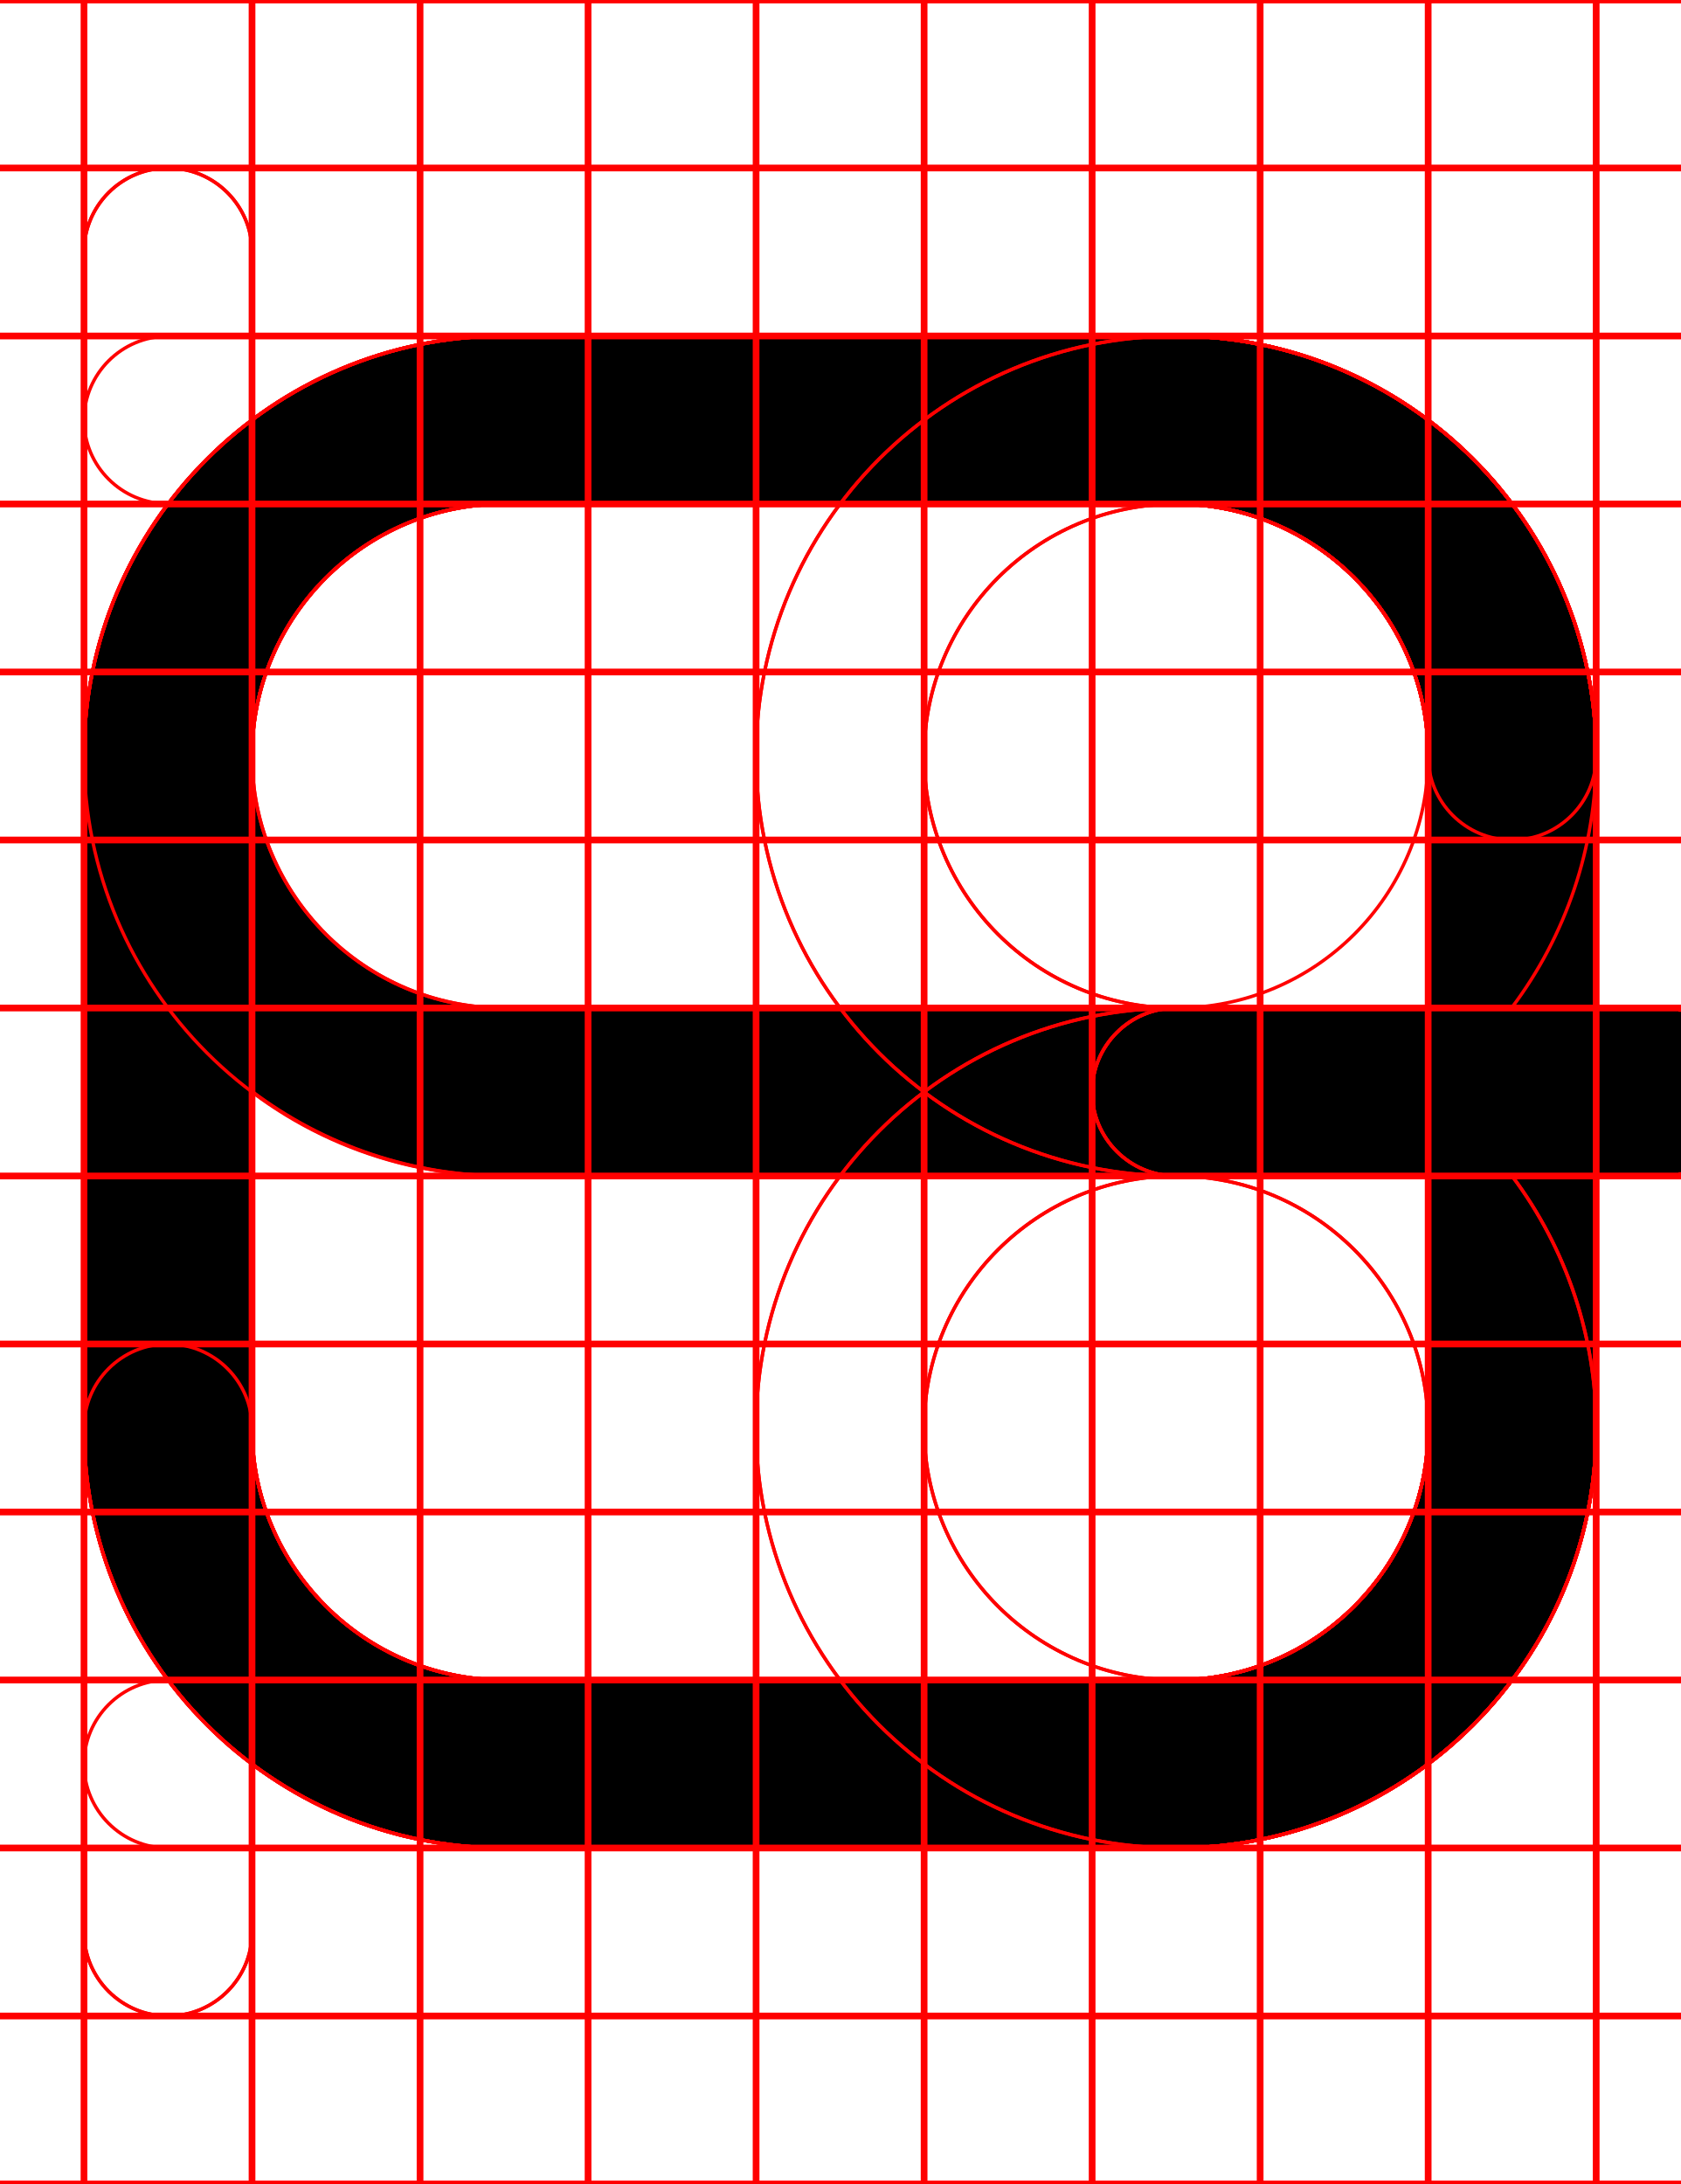
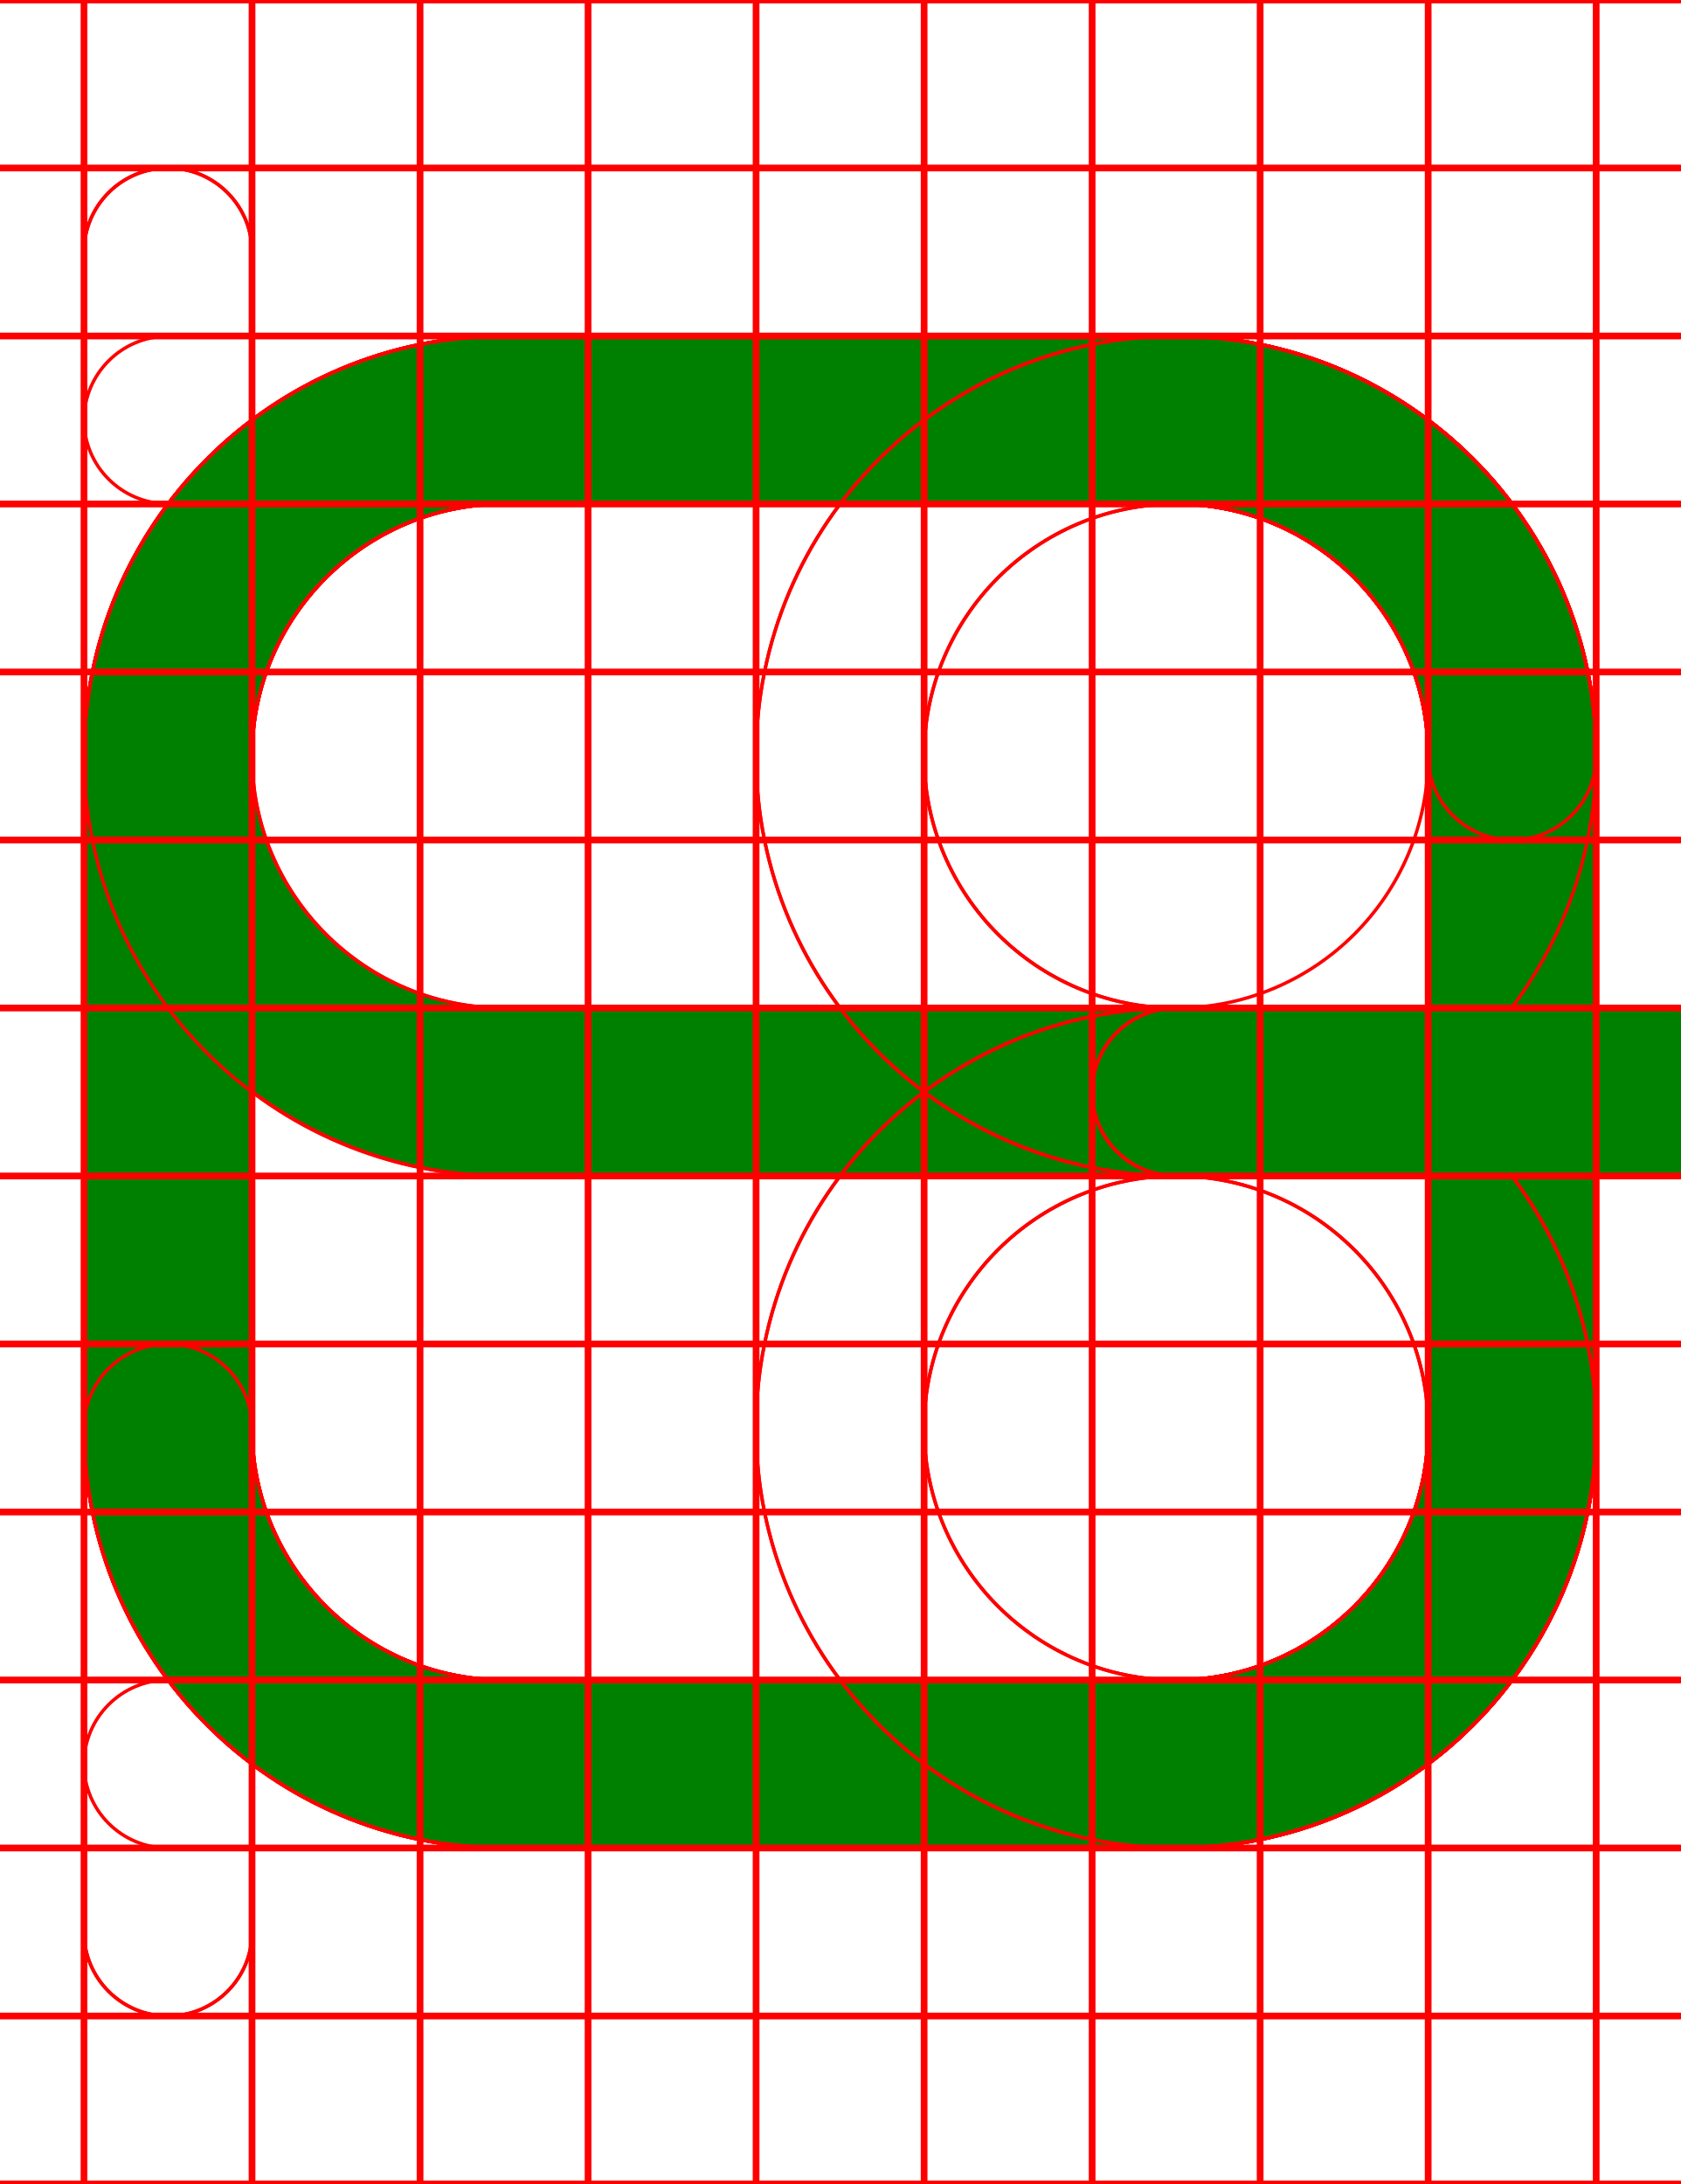
<svg xmlns="http://www.w3.org/2000/svg" width="500" height="650">
-   <path d="M 150 100 A 125 125 0 0 0 25 225 L 25 425 A 125 125 0 0 0 150 550 L 350 550 A 125 125 0 0 0 475 425 L 475 350 L 500 350 L 500 349.93 A 25 25 0 0 0 525 325 A 25 25 0 0 0 500 300.07 L 500 300 L 475 300 L 475 225 A 125 125 0 0 0 350 100 L 150 100 z M 150 150 L 350 150 A 75 75 0 0 1 425 225 L 425 300 L 150 300 A 75 75 0 0 1 75 225 A 75 75 0 0 1 150 150 z M 75 324.811 A 125 125 0 0 0 150 350 L 425 350 L 425 425 A 75 75 0 0 1 350 500 L 150 500 A 75 75 0 0 1 75 425 L 75 324.811 z " />
+   <path fill="green" d="M 150 100 A 125 125 0 0 0 25 225 L 25 425 A 125 125 0 0 0 150 550 L 350 550 A 125 125 0 0 0 475 425 L 475 350 L 500 350 L 500 349.93 A 25 25 0 0 0 525 325 A 25 25 0 0 0 500 300.07 L 500 300 L 475 300 L 475 225 A 125 125 0 0 0 350 100 L 150 100 z M 150 150 L 350 150 A 75 75 0 0 1 425 225 L 425 300 L 150 300 A 75 75 0 0 1 75 225 A 75 75 0 0 1 150 150 z M 75 324.811 A 125 125 0 0 0 150 350 L 425 350 L 425 425 A 75 75 0 0 1 350 500 L 150 500 A 75 75 0 0 1 75 425 L 75 324.811 z " />
  <path d="M 350 100 A 125 125 0 0 0 225 225 A 125 125 0 0 0 350 350 L 425 350 L 425 425 A 75 75 0 0 1 350 500 L 50 500 A 25 25 0 0 0 25 525 A 25 25 0 0 0 50 550 L 350 550 A 125 125 0 0 0 475 425 L 475 350 L 500 350 L 500 349.93 A 25 25 0 0 0 525 325 A 25 25 0 0 0 500 300.07 L 500 300 L 475 300 L 475 225 A 125 125 0 0 0 350 100 z M 350 150 A 75 75 0 0 1 425 225 L 425 300 L 350 300 A 75 75 0 0 1 275 225 A 75 75 0 0 1 350 150 z " style="fill:none;stroke:red;" />
  <path d="M 50 50 A 25 25 0 0 0 25 75 L 25 425 A 125 125 0 0 0 150 550 L 350 550 A 125 125 0 0 0 475 425 L 475 350 L 500 350 L 500 349.93 A 25 25 0 0 0 525 325 A 25 25 0 0 0 500 300.07 L 500 300 L 475 300 L 475 225 A 125 125 0 0 0 350 100 A 125 125 0 0 0 225 225 A 125 125 0 0 0 350 350 L 425 350 L 425 425 A 75 75 0 0 1 350 500 L 150 500 A 75 75 0 0 1 75 425 L 75 75 A 25 25 0 0 0 50 50 z M 350 150 A 75 75 0 0 1 425 225 L 425 300 L 350 300 A 75 75 0 0 1 275 225 A 75 75 0 0 1 350 150 z " style="fill:none;stroke:red;" />
  <path d="M 44.439 50.631 A 25 25 0 0 0 25 75 L 25 425 A 125 125 0 0 0 150 550 L 350 550 A 125 125 0 0 0 475 425 A 125 125 0 0 0 449.98 350 L 500 350 L 500 349.369 A 25 25 0 0 0 525 325 A 25 25 0 0 0 500 300.631 L 500 300 L 350 300 A 25 25 0 0 0 325 325 A 25 25 0 0 0 350 350 A 75 75 0 0 1 425 425 A 75 75 0 0 1 350 500 L 150 500 A 75 75 0 0 1 75 425 L 75 75 A 25 25 0 0 0 44.439 50.631 z " style="fill:none;stroke:red;" />
  <path d="M 150 100 A 125 125 0 0 0 25 225 A 125 125 0 0 0 150 350 L 425 350 L 425 425 A 75 75 0 0 1 350 500 L 150 500 A 75 75 0 0 1 75 425 A 25 25 0 0 0 50 400 A 25 25 0 0 0 25 425 A 125 125 0 0 0 150 550 L 350 550 A 125 125 0 0 0 475 425 L 475 350 L 500 350 L 500 349.93 A 25 25 0 0 0 525 325 A 25 25 0 0 0 500 300.07 L 500 300 L 475 300 L 475 225 A 125 125 0 0 0 350 100 L 150 100 z M 150 150 L 350 150 A 75 75 0 0 1 425 225 L 425 300 L 150 300 A 75 75 0 0 1 75 225 A 75 75 0 0 1 150 150 z " style="fill:none;stroke:red;" />
  <path d="M 150 100 A 125 125 0 0 0 25 225 L 25 425 A 125 125 0 0 0 150 550 L 350 550 A 125 125 0 0 0 475 425 L 475 350 L 500 350 L 500 349.93 A 25 25 0 0 0 525 325 A 25 25 0 0 0 500 300.07 L 500 300 L 475 300 L 475 225 A 125 125 0 0 0 350 100 L 150 100 z M 150 150 L 350 150 A 75 75 0 0 1 425 225 L 425 300 L 150 300 A 75 75 0 0 1 75 225 A 75 75 0 0 1 150 150 z M 75 324.811 A 125 125 0 0 0 150 350 L 425 350 L 425 425 A 75 75 0 0 1 350 500 L 150 500 A 75 75 0 0 1 75 425 L 75 324.811 z " style="fill:none;stroke:red;" />
  <path d="M 150 100 A 125 125 0 0 0 25 225 L 25 425 A 125 125 0 0 0 150 550 L 350 550 A 125 125 0 0 0 475 425 A 125 125 0 0 0 449.961 350 L 500 350 L 500 349.93 A 25 25 0 0 0 525 325 A 25 25 0 0 0 500 300.07 L 500 300 L 350 300 A 25 25 0 0 0 325 325 A 25 25 0 0 0 350 350 A 75 75 0 0 1 425 425 A 75 75 0 0 1 350 500 L 150 500 A 75 75 0 0 1 75 425 L 75 225 A 75 75 0 0 1 150 150 L 350 150 A 75 75 0 0 1 425 225 A 25 25 0 0 0 450 250 A 25 25 0 0 0 475 225 A 125 125 0 0 0 350 100 L 150 100 z " style="fill:none;stroke:red;" />
  <path d="M 50 100 L 50 100.07 A 25 25 0 0 0 25 125 A 25 25 0 0 0 50 149.93 L 50 150 L 350 150 A 75 75 0 0 1 425 225 L 425 300 L 350 300 A 125 125 0 0 0 225 425 A 125 125 0 0 0 350 550 A 125 125 0 0 0 475 425 L 475 350 L 500 350 L 500 349.93 A 25 25 0 0 0 525 325 A 25 25 0 0 0 500 300.07 L 500 300 L 475 300 L 475 225 A 125 125 0 0 0 350 100 L 50 100 z M 350 350 L 425 350 L 425 425 A 75 75 0 0 1 350 500 A 75 75 0 0 1 275 425 A 75 75 0 0 1 350 350 z " style="fill:none;stroke:red;" />
  <path d="M 150 100 A 125 125 0 0 0 25 225 L 25 575 A 25 25 0 0 0 75 575 L 75 225 A 75 75 0 0 1 150 150 L 350 150 A 75 75 0 0 1 425 225 L 425 300 L 350 300 A 125 125 0 0 0 225 425 A 125 125 0 0 0 350 550 A 125 125 0 0 0 475 425 L 475 350 L 500 350 L 500 349.93 A 25 25 0 0 0 525 325 A 25 25 0 0 0 500 300.07 L 500 300 L 475 300 L 475 225 A 125 125 0 0 0 350 100 L 150 100 z M 350 350 L 425 350 L 425 425 A 75 75 0 0 1 350 500 A 75 75 0 0 1 275 425 A 75 75 0 0 1 350 350 z " style="fill:none;stroke:red;" />
  <path d="M 150 100 A 125 125 0 0 0 25 225 L 25 575 A 25 25 0 0 0 75 575 L 75 225 A 75 75 0 0 1 150 150 L 350 150 A 75 75 0 0 1 425 225 A 75 75 0 0 1 350 300 A 25 25 0 0 0 325 325 A 25 25 0 0 0 350 350 L 500 350 L 500 349.93 A 25 25 0 0 0 525 325 A 25 25 0 0 0 500 300.07 L 500 300 L 449.811 300 A 125 125 0 0 0 475 225 A 125 125 0 0 0 350 100 L 150 100 z " style="fill:none;stroke:red;" />
  <path d="M0-.5v1h24.5v49H0v1h24.5v49H0v1h24.5v49H0v1h24.5v49H0v1h24.5v49H0v1h24.5v49H0v1h24.5v49H0v1h24.5v49H0v1h24.5v49H0v1h24.5v49H0v1h24.5v49H0v1h24.5v49H0v1h24.5v49H0v1h500v-1h-24.5v-49H500v-1h-24.5v-49H500v-1h-24.5v-49H500v-1h-24.5v-49H500v-1h-24.5v-49H500v-1h-24.5v-49H500v-1h-24.5v-49H500v-1h-24.5v-49H500v-1h-24.5v-49H500v-1h-24.5v-49H500v-1h-24.5v-49H500v-1h-24.5v-49H500v-1h-24.5V.5H500v-1zm25.5 1h49v49h-49zm50 0h49v49h-49zm50 0h49v49h-49zm50 0h49v49h-49zm50 0h49v49h-49zm50 0h49v49h-49zm50 0h49v49h-49zm50 0h49v49h-49zm50 0h49v49h-49zm-400 50h49v49h-49zm50 0h49v49h-49zm50 0h49v49h-49zm50 0h49v49h-49zm50 0h49v49h-49zm50 0h49v49h-49zm50 0h49v49h-49zm50 0h49v49h-49zm50 0h49v49h-49zm-400 50h49v49h-49zm50 0h49v49h-49zm50 0h49v49h-49zm50 0h49v49h-49zm50 0h49v49h-49zm50 0h49v49h-49zm50 0h49v49h-49zm50 0h49v49h-49zm50 0h49v49h-49zm-400 50h49v49h-49zm50 0h49v49h-49zm50 0h49v49h-49zm50 0h49v49h-49zm50 0h49v49h-49zm50 0h49v49h-49zm50 0h49v49h-49zm50 0h49v49h-49zm50 0h49v49h-49zm-400 50h49v49h-49zm50 0h49v49h-49zm50 0h49v49h-49zm50 0h49v49h-49zm50 0h49v49h-49zm50 0h49v49h-49zm50 0h49v49h-49zm50 0h49v49h-49zm50 0h49v49h-49zm-400 50h49v49h-49zm50 0h49v49h-49zm50 0h49v49h-49zm50 0h49v49h-49zm50 0h49v49h-49zm50 0h49v49h-49zm50 0h49v49h-49zm50 0h49v49h-49zm50 0h49v49h-49zm-400 50h49v49h-49zm50 0h49v49h-49zm50 0h49v49h-49zm50 0h49v49h-49zm50 0h49v49h-49zm50 0h49v49h-49zm50 0h49v49h-49zm50 0h49v49h-49zm50 0h49v49h-49zm-400 50h49v49h-49zm50 0h49v49h-49zm50 0h49v49h-49zm50 0h49v49h-49zm50 0h49v49h-49zm50 0h49v49h-49zm50 0h49v49h-49zm50 0h49v49h-49zm50 0h49v49h-49zm-400 50h49v49h-49zm50 0h49v49h-49zm50 0h49v49h-49zm50 0h49v49h-49zm50 0h49v49h-49zm50 0h49v49h-49zm50 0h49v49h-49zm50 0h49v49h-49zm50 0h49v49h-49zm-400 50h49v49h-49zm50 0h49v49h-49zm50 0h49v49h-49zm50 0h49v49h-49zm50 0h49v49h-49zm50 0h49v49h-49zm50 0h49v49h-49zm50 0h49v49h-49zm50 0h49v49h-49zm-400 50h49v49h-49zm50 0h49v49h-49zm50 0h49v49h-49zm50 0h49v49h-49zm50 0h49v49h-49zm50 0h49v49h-49zm50 0h49v49h-49zm50 0h49v49h-49zm50 0h49v49h-49zm-400 50h49v49h-49zm50 0h49v49h-49zm50 0h49v49h-49zm50 0h49v49h-49zm50 0h49v49h-49zm50 0h49v49h-49zm50 0h49v49h-49zm50 0h49v49h-49zm50 0h49v49h-49zm-400 50h49v49h-49zm50 0h49v49h-49zm50 0h49v49h-49zm50 0h49v49h-49zm50 0h49v49h-49zm50 0h49v49h-49zm50 0h49v49h-49zm50 0h49v49h-49zm50 0h49v49h-49z" style="fill:none;stroke:red;" />
</svg>
